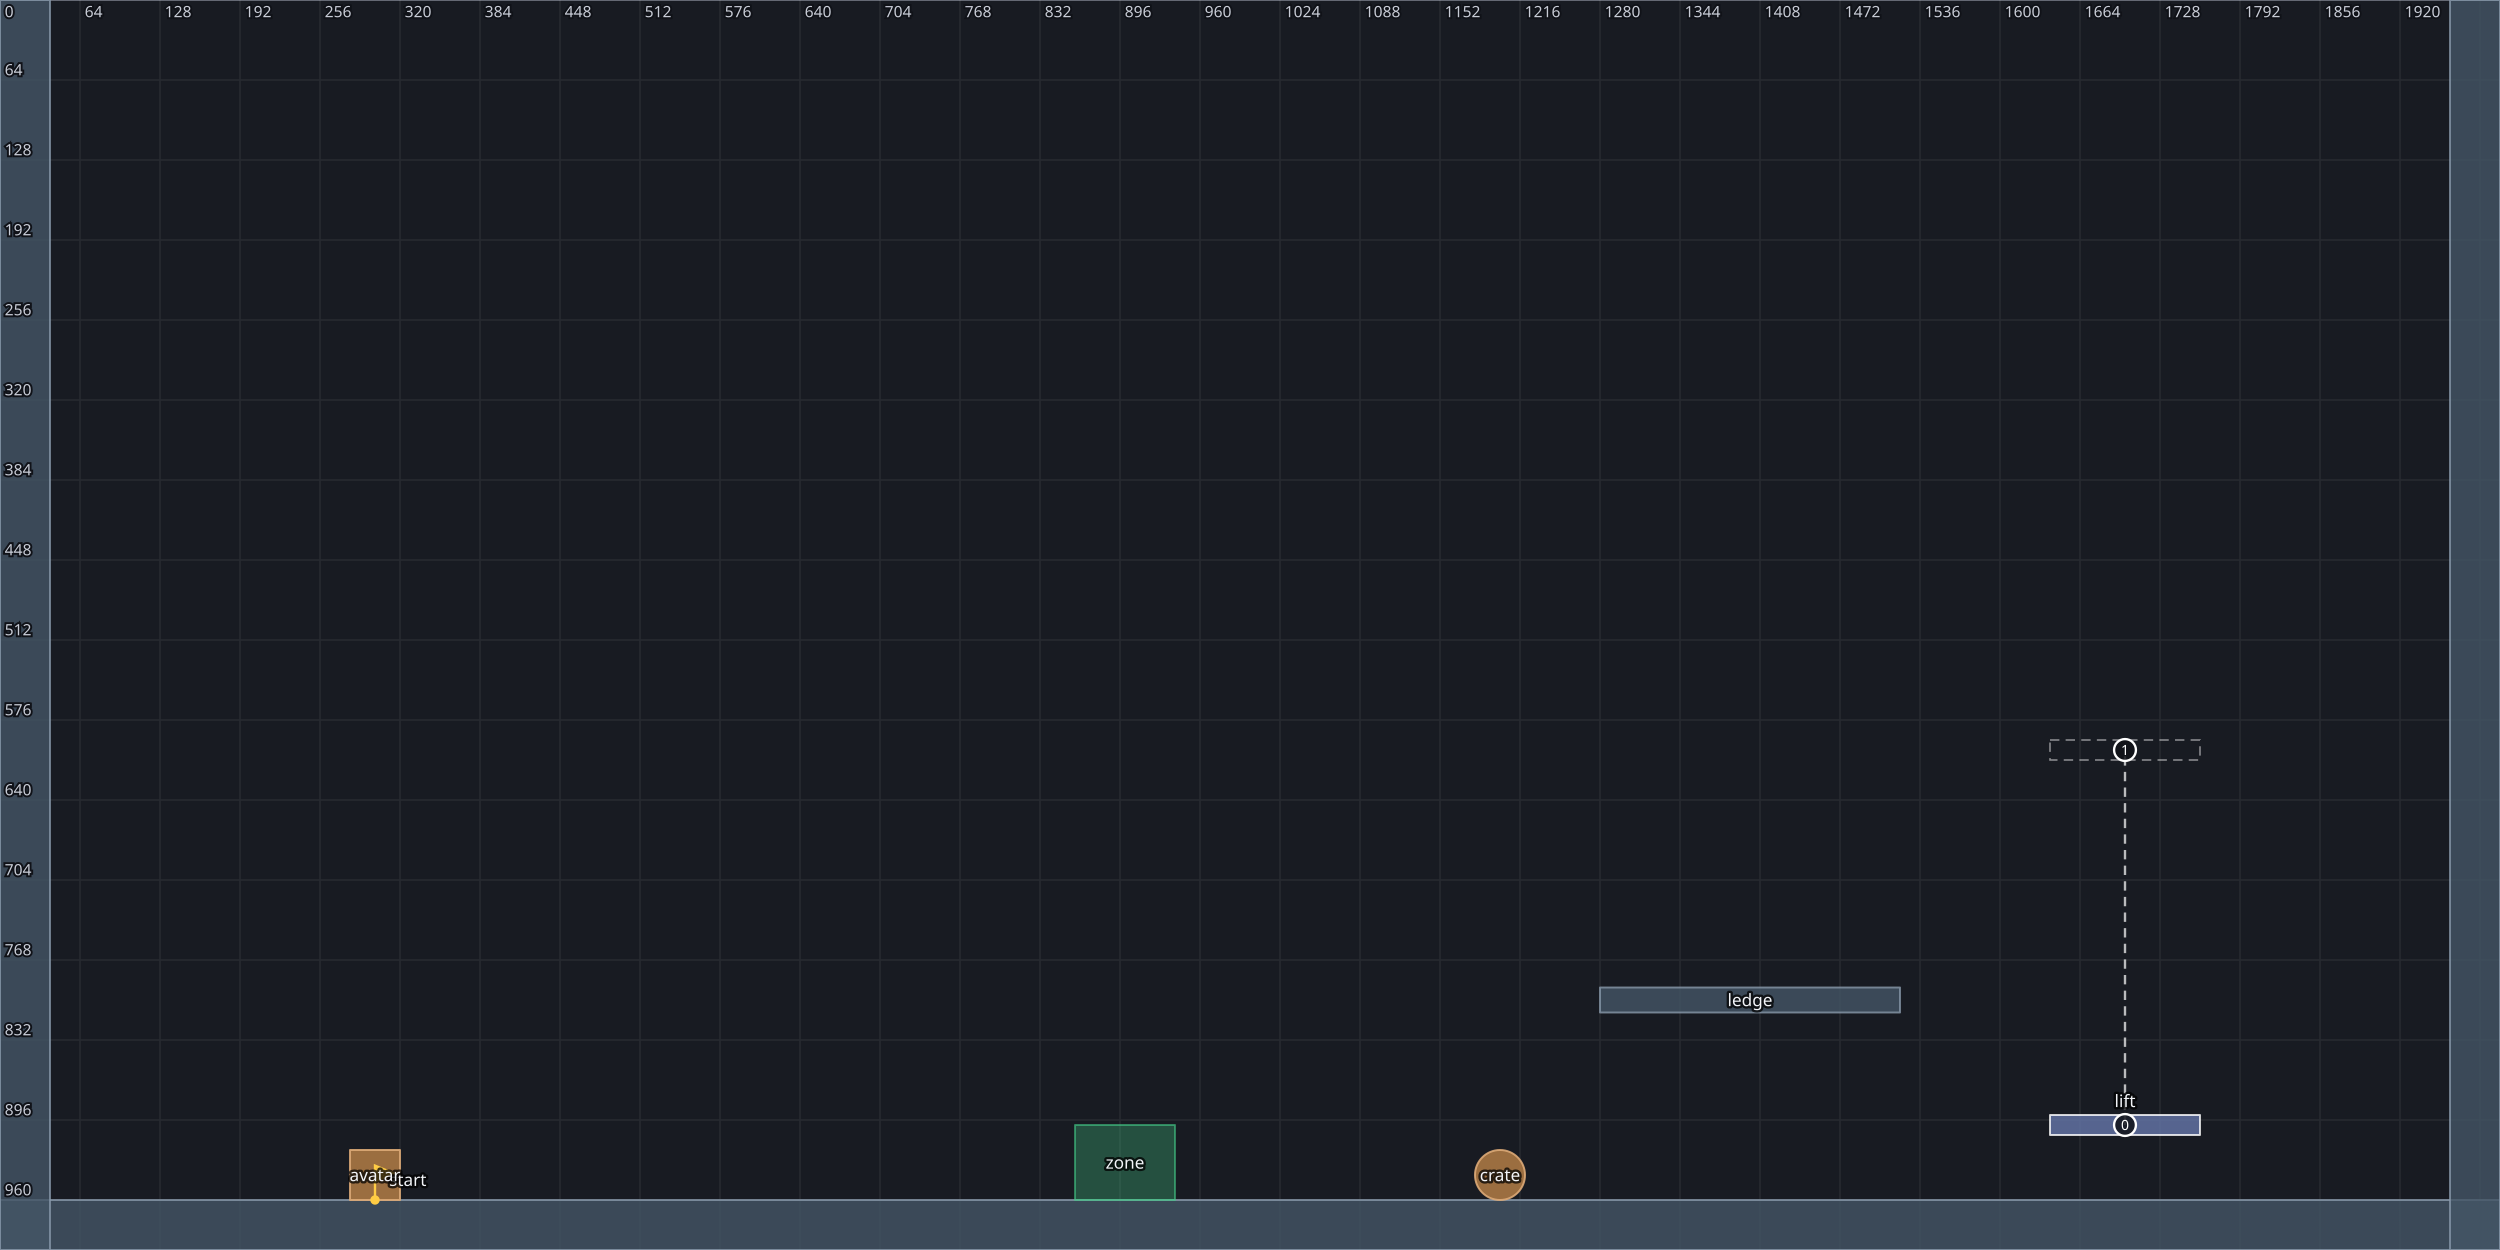
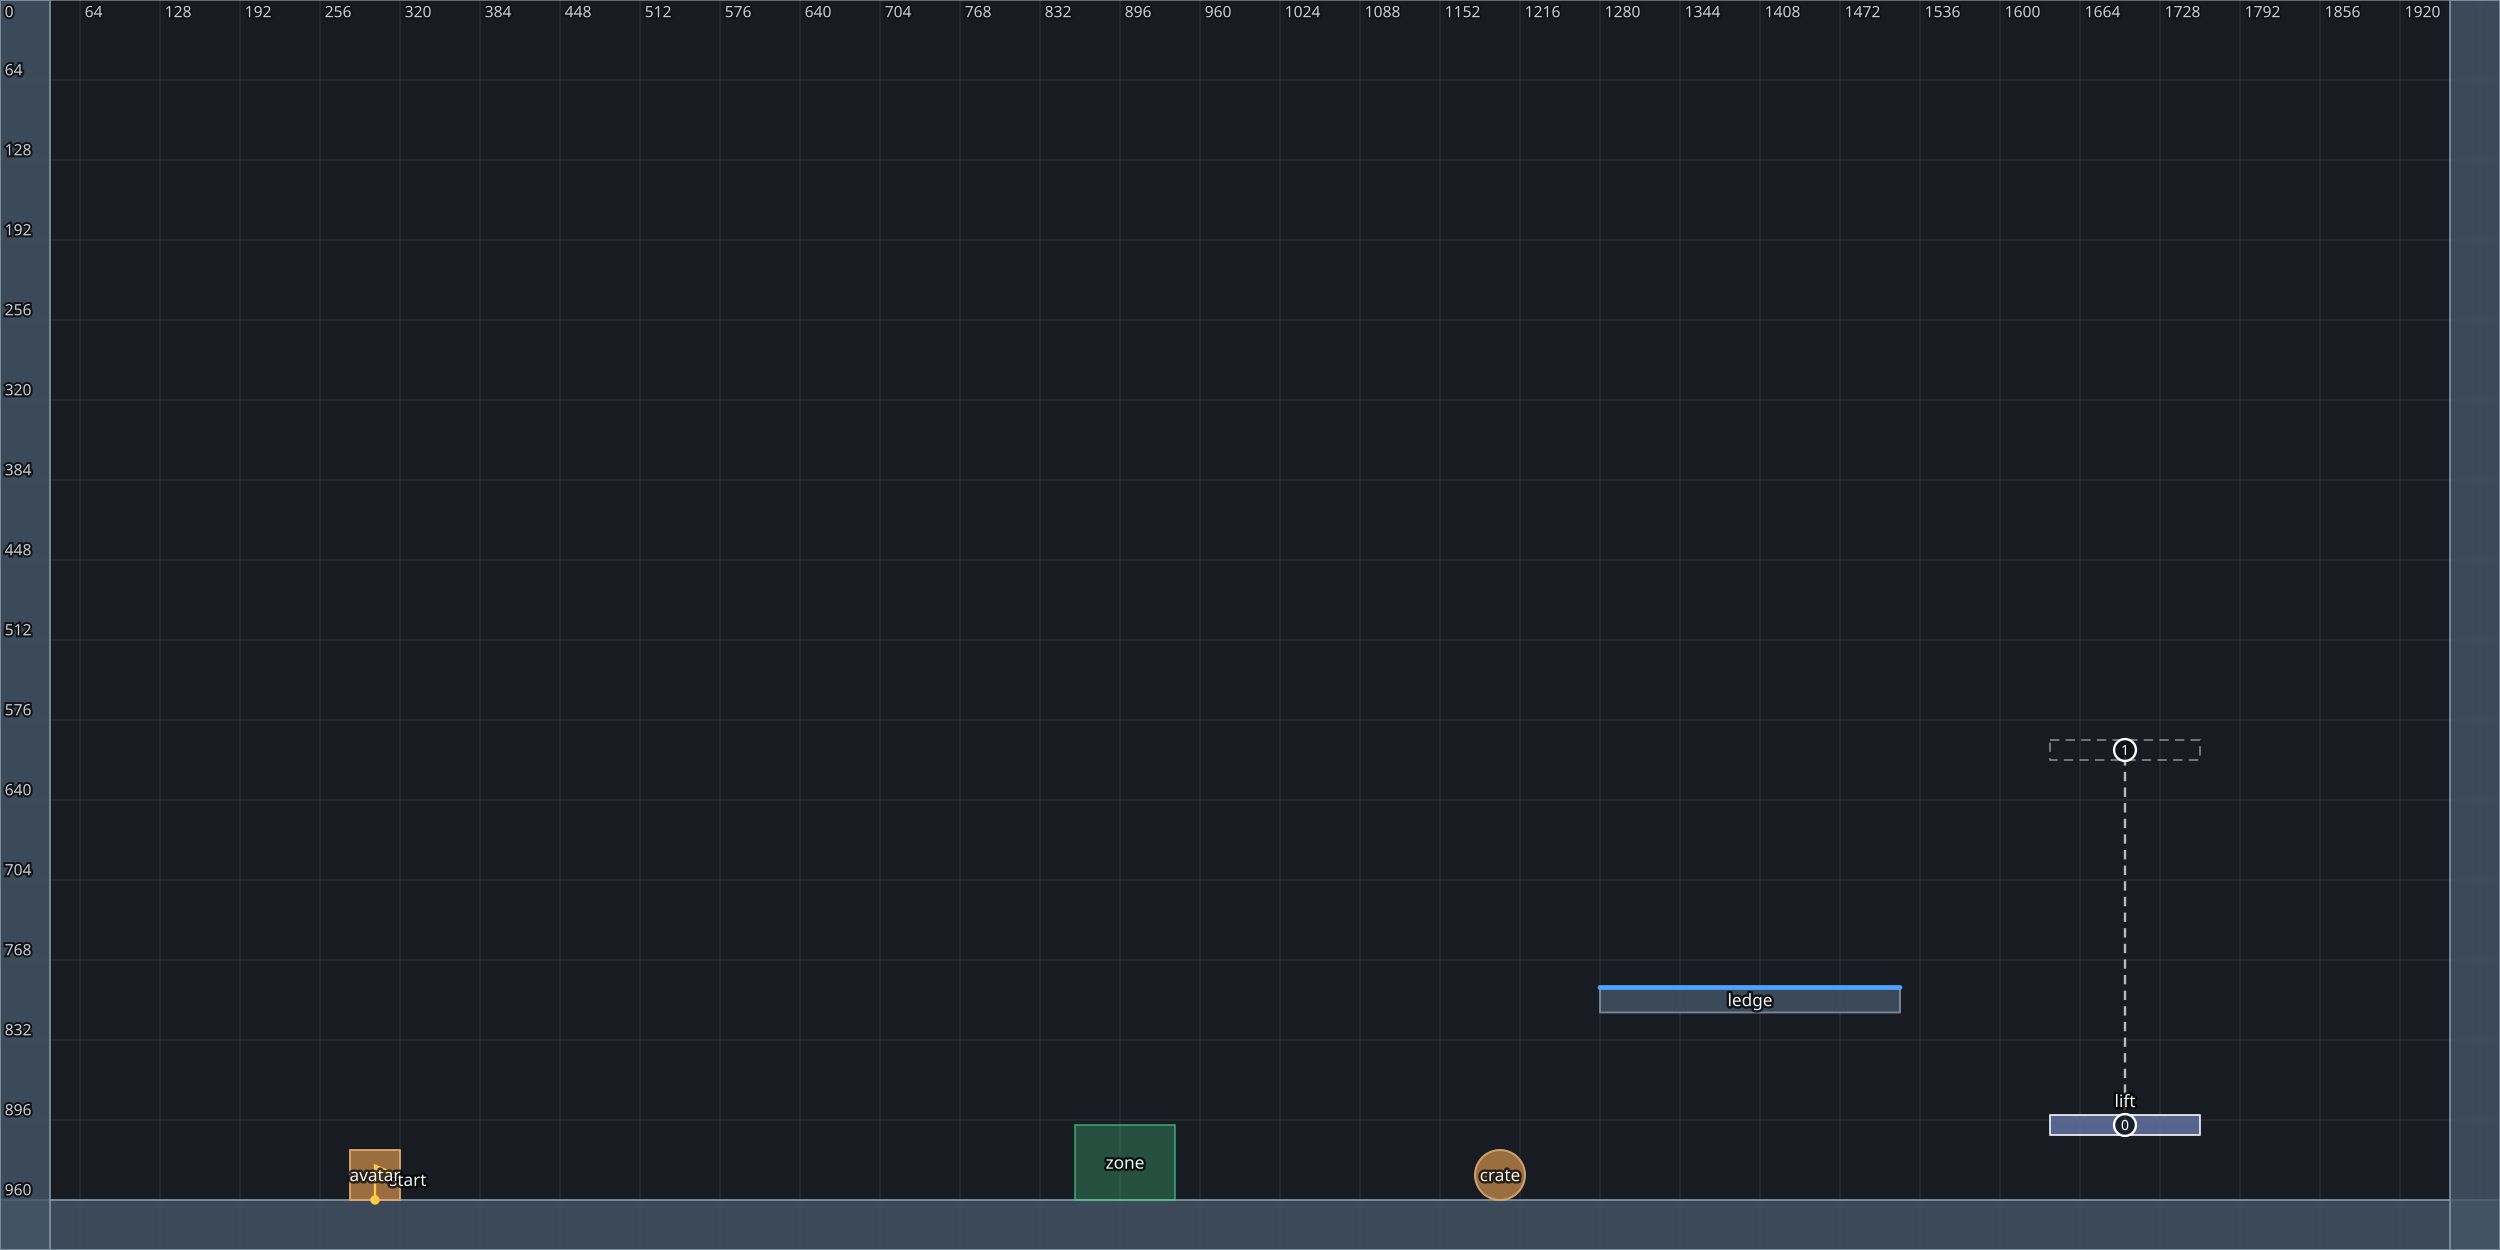
<svg xmlns="http://www.w3.org/2000/svg" width="1600" height="800" viewBox="0 0 2000 1000" preserveAspectRatio="none" font-family="Rubik, sans-serif" data-scene="engine-yard" data-scale="0.8000">
  <rect x="0" y="0" width="2000" height="1000" fill="#101218" />
  <rect id="bounds" x="0" y="0" width="2000" height="1000" fill="#181b22" stroke="#4a5060" stroke-width="1.25" />
  <g id="grid" fill="none" stroke-width="1.25">
    <path d="M64 0V1000M128 0V1000M192 0V1000M256 0V1000M320 0V1000M384 0V1000M448 0V1000M512 0V1000M576 0V1000M640 0V1000M704 0V1000M768 0V1000M832 0V1000M896 0V1000M960 0V1000M1024 0V1000M1088 0V1000M1152 0V1000M1216 0V1000M1280 0V1000M1344 0V1000M1408 0V1000M1472 0V1000M1536 0V1000M1600 0V1000M1664 0V1000M1728 0V1000M1792 0V1000M1856 0V1000M1920 0V1000M1984 0V1000M0 64H2000M0 128H2000M0 192H2000M0 256H2000M0 320H2000M0 384H2000M0 448H2000M0 512H2000M0 576H2000M0 640H2000M0 704H2000M0 768H2000M0 832H2000M0 896H2000M0 960H2000" stroke="#ffffff" stroke-opacity="0.07" />
    <path d="M0 0V1000M0 0H2000" stroke="#ffffff" stroke-opacity="0.25" />
  </g>
  <g id="entities">
    <path data-ref="~solid:0" data-type="solid" d="M0 960L2000 960L2000 1000L0 1000Z" fill="#445566" fill-opacity="0.8" stroke="#8899aa" stroke-opacity="0.8" stroke-width="1.56" stroke-linejoin="round" />
    <path data-ref="~solid:1" data-type="solid" d="M0 0L40 0L40 1000L0 1000Z" fill="#445566" fill-opacity="0.8" stroke="#8899aa" stroke-opacity="0.8" stroke-width="1.56" stroke-linejoin="round" />
    <path data-ref="~solid:2" data-type="solid" d="M1960 0L2000 0L2000 1000L1960 1000Z" fill="#445566" fill-opacity="0.8" stroke="#8899aa" stroke-opacity="0.8" stroke-width="1.56" stroke-linejoin="round" />
    <path data-ref="ledge" data-type="solid" d="M1280 790L1520 790L1520 810L1280 810Z" fill="#445566" fill-opacity="0.8" stroke="#8899aa" stroke-opacity="0.8" stroke-width="1.56" stroke-linejoin="round" />
    <path data-ref="zone" data-type="sensor" d="M860 900L940 900L940 960L860 960Z" fill="#44cc88" fill-opacity="0.3" stroke="#44cc88" stroke-opacity="0.6" stroke-width="1.56" stroke-linejoin="round" />
    <path data-ref="avatar" data-type="prop" d="M280 920L320 920L320 960L280 960Z" fill="#aa7744" fill-opacity="0.9" stroke="#ddaa77" stroke-opacity="0.9" stroke-width="1.56" stroke-linejoin="round" />
    <path data-ref="crate" data-type="prop" d="M1220 940A20 20 0 0 1 1200 960A20 20 0 0 1 1180 940A20 20 0 0 1 1200 920A20 20 0 0 1 1220 940Z" fill="#aa7744" fill-opacity="0.9" stroke="#ddaa77" stroke-opacity="0.9" stroke-width="1.56" stroke-linejoin="round" />
    <path data-ref="lift" data-type="follower" d="M1640 892L1760 892L1760 908L1640 908Z" fill="#6677aa" fill-opacity="0.8" stroke="#ffffff" stroke-opacity="0.8" stroke-width="1.56" stroke-linejoin="round" />
    <g data-ref="start" data-type="marker" class="spawn">
      <path d="M300 960V932.5L315 938.75L300 945" fill="#ffcc44" fill-opacity="0.85" stroke="#ffcc44" stroke-width="1.88" />
      <circle cx="300" cy="960" r="3.75" fill="#ffcc44" />
    </g>
+   </g>
+   <g id="one-way" fill="none" stroke="#4da3ff" stroke-width="3.75" stroke-linecap="round">
+     <path data-one-way="ledge" data-side="up" d="M1280 790L1520 790" />
  </g>
  <g id="paths" fill="none">
    <g data-path="lift" stroke="#ffffff">
      <path d="M1700 900L1700 600" stroke-opacity="0.7" stroke-width="1.88" stroke-dasharray="7.5 5" />
      <path d="M1640 592L1760 592L1760 608L1640 608Z" stroke-opacity="0.5" stroke-width="1.25" stroke-dasharray="7.5 5" />
      <circle cx="1700" cy="900" r="8.75" fill="#101218" fill-opacity="0.85" stroke-width="1.88" />
      <text x="1700" y="904" font-size="11.25" text-anchor="middle" fill="#ffffff" stroke="none">0</text>
      <circle cx="1700" cy="600" r="8.75" fill="#101218" fill-opacity="0.85" stroke-width="1.88" />
      <text x="1700" y="604" font-size="11.25" text-anchor="middle" fill="#ffffff" stroke="none">1</text>
    </g>
  </g>
  <g id="labels" text-anchor="middle" fill="#f2f4f8" stroke="#000000" stroke-opacity="0.75" stroke-width="3.75" stroke-linejoin="round" paint-order="stroke">
    <text x="1400" y="804.91" font-size="13.75">ledge</text>
    <text x="900" y="934.91" font-size="13.75">zone</text>
    <text x="311.25" y="948.75" font-size="13.75" text-anchor="start">start</text>
    <text x="300" y="944.91" font-size="13.75">avatar</text>
    <text x="1200" y="944.91" font-size="13.75">crate</text>
    <text x="1700" y="885.66" font-size="13.75">lift</text>
  </g>
  <g id="ticks" font-size="12.5" fill="#c8ccd6" stroke="#101218" stroke-width="3.13" paint-order="stroke">
    <text x="3.75" y="13.75">0</text>
    <text x="67.75" y="13.75">64</text>
    <text x="131.75" y="13.75">128</text>
    <text x="195.75" y="13.75">192</text>
    <text x="259.75" y="13.75">256</text>
    <text x="323.75" y="13.75">320</text>
    <text x="387.75" y="13.75">384</text>
    <text x="451.75" y="13.75">448</text>
    <text x="515.75" y="13.75">512</text>
    <text x="579.75" y="13.75">576</text>
    <text x="643.75" y="13.75">640</text>
    <text x="707.75" y="13.75">704</text>
    <text x="771.75" y="13.75">768</text>
    <text x="835.75" y="13.75">832</text>
    <text x="899.75" y="13.75">896</text>
    <text x="963.75" y="13.75">960</text>
    <text x="1027.75" y="13.75">1024</text>
    <text x="1091.75" y="13.75">1088</text>
    <text x="1155.75" y="13.75">1152</text>
    <text x="1219.75" y="13.75">1216</text>
    <text x="1283.75" y="13.75">1280</text>
    <text x="1347.75" y="13.75">1344</text>
    <text x="1411.75" y="13.75">1408</text>
    <text x="1475.75" y="13.75">1472</text>
    <text x="1539.75" y="13.75">1536</text>
    <text x="1603.75" y="13.75">1600</text>
    <text x="1667.75" y="13.75">1664</text>
    <text x="1731.75" y="13.75">1728</text>
    <text x="1795.75" y="13.75">1792</text>
    <text x="1859.75" y="13.75">1856</text>
    <text x="1923.75" y="13.75">1920</text>
    <text x="3.75" y="60.25">64</text>
    <text x="3.75" y="124.25">128</text>
    <text x="3.75" y="188.25">192</text>
    <text x="3.75" y="252.25">256</text>
    <text x="3.75" y="316.25">320</text>
    <text x="3.75" y="380.25">384</text>
    <text x="3.75" y="444.25">448</text>
    <text x="3.75" y="508.25">512</text>
    <text x="3.75" y="572.25">576</text>
    <text x="3.75" y="636.25">640</text>
    <text x="3.75" y="700.25">704</text>
    <text x="3.75" y="764.25">768</text>
    <text x="3.75" y="828.25">832</text>
    <text x="3.75" y="892.25">896</text>
    <text x="3.75" y="956.25">960</text>
  </g>
</svg>
